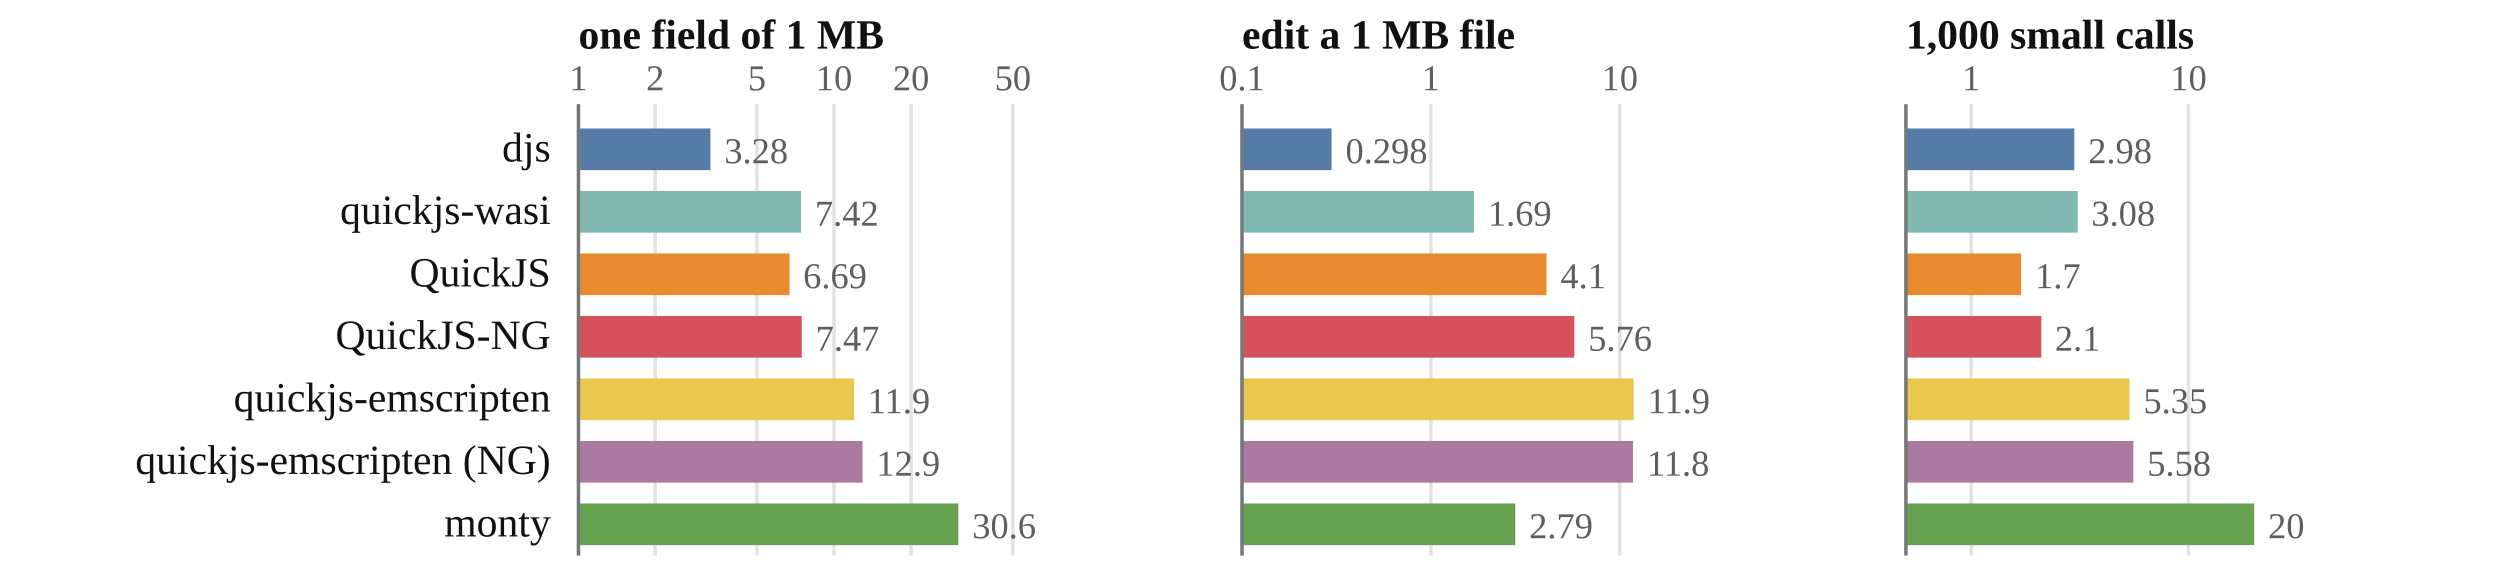
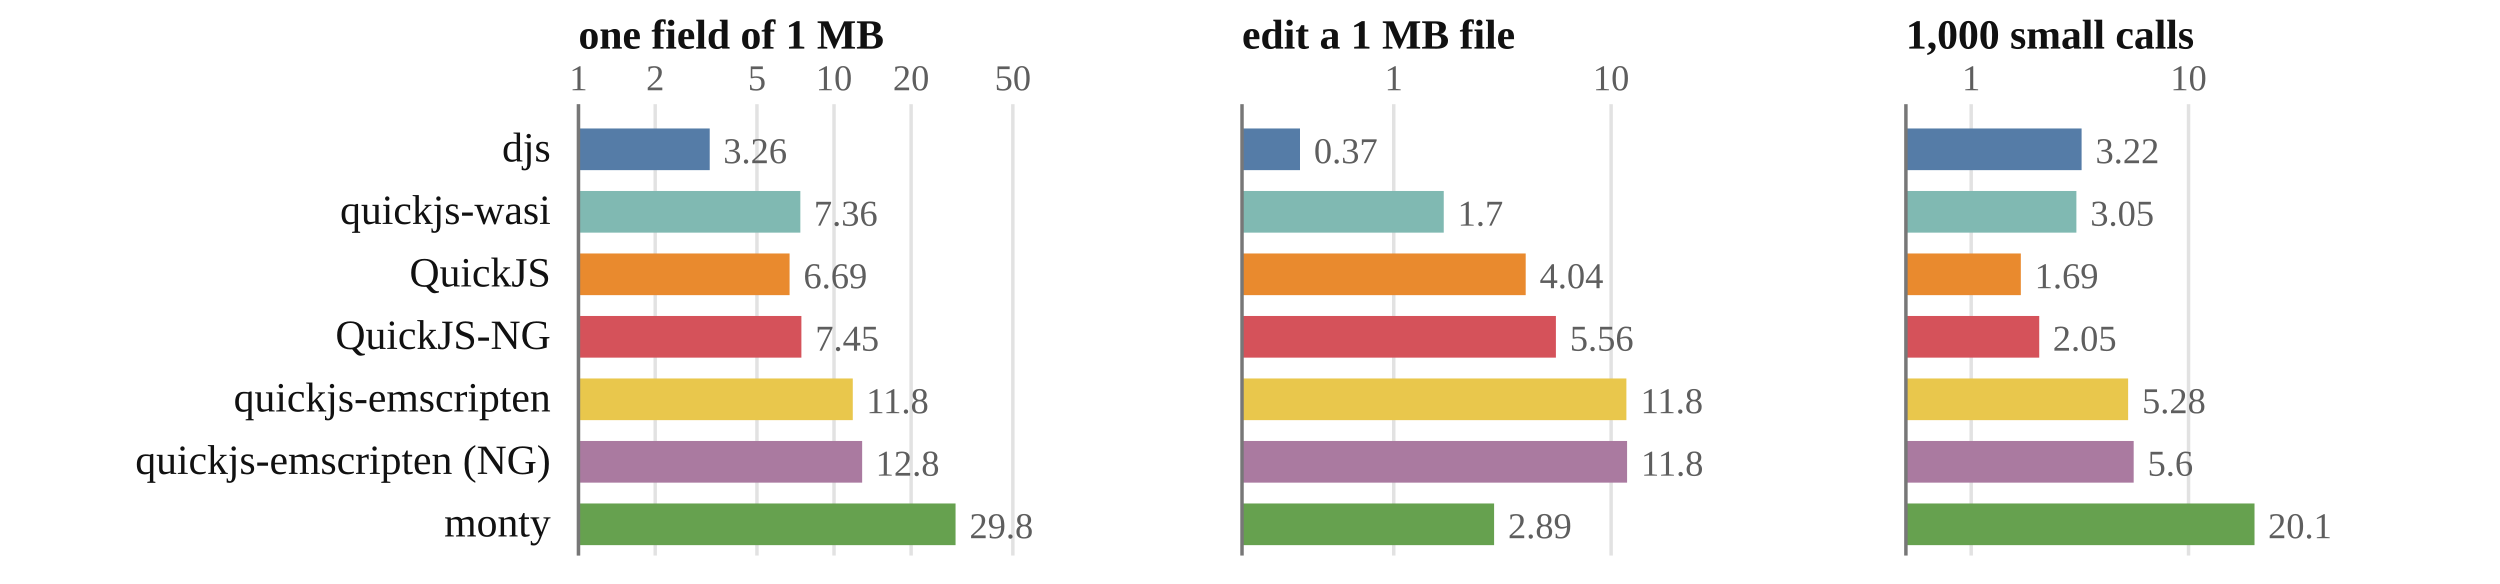
<svg xmlns="http://www.w3.org/2000/svg" class="dg-chart-bridge-e2e" viewBox="0 0 720 168" width="720" height="168" role="img" aria-labelledby="chart-bridge-e2e-t chart-bridge-e2e-d">
  <style>
  .dg-chart-bridge-e2e text { font-family: var(--semantic-font-family-ui, "Mallos Serif", Georgia, serif); font-size: 12px; fill: var(--semantic-color-text-primary, #111111); }
  .dg-chart-bridge-e2e .mono { font-family: var(--semantic-font-family-code, "Commit Mono", ui-monospace, Menlo, monospace); font-size: 11px; }
  .dg-chart-bridge-e2e .small { font-size: 10.5px; fill: var(--semantic-color-text-secondary, #5e5e5e); }
  .dg-chart-bridge-e2e .label { font-weight: 600; }
  .dg-chart-bridge-e2e .title { font-weight: 600; font-size: 13px; }
  .dg-chart-bridge-e2e .box, .dg-chart-bridge-e2e .host { fill: var(--semantic-color-background-surface, #f1f1f1); stroke: var(--semantic-color-border-primary, #777777); }
  .dg-chart-bridge-e2e .hdr, .dg-chart-bridge-e2e .engine { fill: var(--semantic-color-background-fill-secondary-information, #dbe4ea); stroke: var(--semantic-color-border-information, #3380a4); }
  .dg-chart-bridge-e2e .traced, .dg-chart-bridge-e2e .arena { fill: var(--semantic-color-background-fill-secondary-warning, #f3e0be); stroke: var(--semantic-color-border-warning, #996f00); }
  .dg-chart-bridge-e2e .tag { fill: var(--semantic-color-background-fill-secondary-positive, #dae6df); stroke: var(--semantic-color-border-positive, #378960); }
  .dg-chart-bridge-e2e .cell { fill: var(--semantic-color-background-canvas, #f8f8f8); stroke: var(--semantic-color-border-warning, #996f00); }
  .dg-chart-bridge-e2e .pad { fill: url(#chart-bridge-e2e-hatch); stroke: var(--semantic-color-border-secondary, #e2e2e2); }
  .dg-chart-bridge-e2e .tail { fill: var(--semantic-color-background-surface, #f1f1f1); stroke: var(--semantic-color-border-primary, #777777); stroke-dasharray: 4 3; }
  .dg-chart-bridge-e2e .zero { fill: var(--semantic-color-background-canvas, #f8f8f8); stroke: var(--semantic-color-border-primary, #777777); stroke-dasharray: 4 3; }
  .dg-chart-bridge-e2e .dead { fill: var(--semantic-color-background-surface, #f1f1f1); stroke: var(--semantic-color-border-secondary, #e2e2e2); stroke-dasharray: 3 2; }
  .dg-chart-bridge-e2e .opt { stroke-dasharray: 3 2; }
  .dg-chart-bridge-e2e .rule { stroke: var(--semantic-color-text-secondary, #5e5e5e); stroke-width: 1.2; }
  .dg-chart-bridge-e2e .dash { stroke: var(--semantic-color-text-secondary, #5e5e5e); stroke-width: 1.2; stroke-dasharray: 4 3; }
  .dg-chart-bridge-e2e .arrow { stroke: var(--semantic-color-text-secondary, #5e5e5e); fill: none; stroke-width: 1.3; marker-end: url(#chart-bridge-e2e-a); }
  .dg-chart-bridge-e2e .faint { stroke: var(--semantic-color-border-primary, #777777); fill: none; stroke-width: 1.1; stroke-dasharray: 4 3; marker-end: url(#chart-bridge-e2e-a); }
  .dg-chart-bridge-e2e .head { fill: var(--semantic-color-text-secondary, #5e5e5e); }
  .dg-chart-bridge-e2e .hatch { stroke: var(--semantic-color-border-secondary, #e2e2e2); }
  .dg-chart-bridge-e2e .grid { stroke: var(--semantic-color-border-secondary, #e2e2e2); stroke-width: 1; }
  .dg-chart-bridge-e2e .axis { stroke: var(--semantic-color-border-primary, #777777); stroke-width: 1; }
  .dg-chart-bridge-e2e .parity { stroke: var(--semantic-color-text-secondary, #5e5e5e); stroke-width: 1.2; stroke-dasharray: 4 3; }
  .dg-chart-bridge-e2e .faster { fill: var(--semantic-color-background-fill-primary-positive, #2e6c4c); }
  .dg-chart-bridge-e2e .slower { fill: var(--semantic-color-background-fill-primary-negative, #a42c2d); }
  .dg-chart-bridge-e2e .s0 { fill: var(--semantic-color-background-fill-data-viz-100, #557ca7); }
  .dg-chart-bridge-e2e .s1 { fill: var(--semantic-color-background-fill-data-viz-200, #e98a2e); }
  .dg-chart-bridge-e2e .s2 { fill: var(--semantic-color-background-fill-data-viz-300, #d5525a); }
  .dg-chart-bridge-e2e .s3 { fill: var(--semantic-color-background-fill-data-viz-400, #80b9b2); }
  .dg-chart-bridge-e2e .s4 { fill: var(--semantic-color-background-fill-data-viz-500, #66a14f); }
  .dg-chart-bridge-e2e .s5 { fill: var(--semantic-color-background-fill-data-viz-600, #e9c74c); }
  .dg-chart-bridge-e2e .s6 { fill: var(--semantic-color-background-fill-data-viz-700, #aa7aa0); }
  .dg-chart-bridge-e2e .s7 { fill: var(--semantic-color-background-fill-data-viz-800, #f79ba8); }
  .dg-chart-bridge-e2e .s8 { fill: var(--semantic-color-background-fill-data-viz-900, #98745e); }
  .dg-chart-bridge-e2e .s9 { fill: var(--semantic-color-background-fill-data-viz-1000, #b9b0ab); }
  @media (prefers-color-scheme: dark) {
    .dg-chart-bridge-e2e text { fill: var(--semantic-color-text-primary, #f6f6f6); }
    .dg-chart-bridge-e2e .small { fill: var(--semantic-color-text-secondary, #ababab); }
    .dg-chart-bridge-e2e .box, .dg-chart-bridge-e2e .host { fill: var(--semantic-color-background-surface, #2e2e2e); stroke: var(--semantic-color-border-primary, #919191); }
    .dg-chart-bridge-e2e .hdr, .dg-chart-bridge-e2e .engine { fill: var(--semantic-color-background-fill-secondary-information, #1e313b); stroke: var(--semantic-color-border-information, #4c9bc1); }
    .dg-chart-bridge-e2e .traced, .dg-chart-bridge-e2e .arena { fill: var(--semantic-color-background-fill-secondary-warning, #3b2b0c); stroke: var(--semantic-color-border-warning, #b8880c); }
    .dg-chart-bridge-e2e .tag { fill: var(--semantic-color-background-fill-secondary-positive, #1f3328); stroke: var(--semantic-color-border-positive, #4da578); }
    .dg-chart-bridge-e2e .cell { fill: var(--semantic-color-background-canvas, #161616); stroke: var(--semantic-color-border-warning, #b8880c); }
    .dg-chart-bridge-e2e .pad { stroke: var(--semantic-color-border-secondary, #464646); }
    .dg-chart-bridge-e2e .tail { fill: var(--semantic-color-background-surface, #2e2e2e); stroke: var(--semantic-color-border-primary, #919191); }
    .dg-chart-bridge-e2e .zero { fill: var(--semantic-color-background-canvas, #161616); stroke: var(--semantic-color-border-primary, #919191); }
    .dg-chart-bridge-e2e .dead { fill: var(--semantic-color-background-surface, #2e2e2e); stroke: var(--semantic-color-border-secondary, #464646); }
    .dg-chart-bridge-e2e .rule { stroke: var(--semantic-color-text-secondary, #ababab); }
    .dg-chart-bridge-e2e .dash { stroke: var(--semantic-color-text-secondary, #ababab); }
    .dg-chart-bridge-e2e .arrow { stroke: var(--semantic-color-text-secondary, #ababab); }
    .dg-chart-bridge-e2e .faint { stroke: var(--semantic-color-border-primary, #919191); }
    .dg-chart-bridge-e2e .head { fill: var(--semantic-color-text-secondary, #ababab); }
    .dg-chart-bridge-e2e .hatch { stroke: var(--semantic-color-border-secondary, #464646); }
    .dg-chart-bridge-e2e .grid { stroke: var(--semantic-color-border-secondary, #464646); }
    .dg-chart-bridge-e2e .axis { stroke: var(--semantic-color-border-primary, #919191); }
    .dg-chart-bridge-e2e .parity { stroke: var(--semantic-color-text-secondary, #ababab); }
    .dg-chart-bridge-e2e .faster { fill: var(--semantic-color-background-fill-primary-positive, #4da578); }
    .dg-chart-bridge-e2e .slower { fill: var(--semantic-color-background-fill-primary-negative, #ea5a56); }
    .dg-chart-bridge-e2e .s0 { fill: var(--semantic-color-background-fill-data-viz-100, #557ca7); }
    .dg-chart-bridge-e2e .s1 { fill: var(--semantic-color-background-fill-data-viz-200, #e98a2e); }
    .dg-chart-bridge-e2e .s2 { fill: var(--semantic-color-background-fill-data-viz-300, #d5525a); }
    .dg-chart-bridge-e2e .s3 { fill: var(--semantic-color-background-fill-data-viz-400, #80b9b2); }
    .dg-chart-bridge-e2e .s4 { fill: var(--semantic-color-background-fill-data-viz-500, #66a14f); }
    .dg-chart-bridge-e2e .s5 { fill: var(--semantic-color-background-fill-data-viz-600, #e9c74c); }
    .dg-chart-bridge-e2e .s6 { fill: var(--semantic-color-background-fill-data-viz-700, #aa7aa0); }
    .dg-chart-bridge-e2e .s7 { fill: var(--semantic-color-background-fill-data-viz-800, #f79ba8); }
    .dg-chart-bridge-e2e .s8 { fill: var(--semantic-color-background-fill-data-viz-900, #98745e); }
    .dg-chart-bridge-e2e .s9 { fill: var(--semantic-color-background-fill-data-viz-1000, #b9b0ab); }
  }
</style>
  <defs>
    <pattern id="chart-bridge-e2e-hatch" width="6" height="6" patternUnits="userSpaceOnUse" patternTransform="rotate(45)">
      <line x1="0" y1="0" x2="0" y2="6" class="hatch" />
    </pattern>
    <marker id="chart-bridge-e2e-a" viewBox="0 0 10 10" refX="9" refY="5" markerWidth="7" markerHeight="7" orient="auto-start-reverse">
      <path class="head" d="M0 0 L10 5 L0 10 z" />
    </marker>
  </defs>
  <text class="" x="158.6" y="46.5" text-anchor="end">djs</text>
  <text class="" x="158.6" y="64.5" text-anchor="end">quickjs-wasi</text>
  <text class="" x="158.6" y="82.5" text-anchor="end">QuickJS</text>
  <text class="" x="158.6" y="100.5" text-anchor="end">QuickJS-NG</text>
  <text class="" x="158.6" y="118.5" text-anchor="end">quickjs-emscripten</text>
  <text class="" x="158.6" y="136.5" text-anchor="end">quickjs-emscripten (NG)</text>
  <text class="" x="158.6" y="154.5" text-anchor="end">monty</text>
  <text class="label" x="166.6" y="14.0" text-anchor="start">one field of 1 MB</text>
  <line class="grid" x1="166.6" y1="30.0" x2="166.6" y2="160.0" />
  <text class="small" x="166.6" y="26.0" text-anchor="middle">1</text>
  <line class="grid" x1="188.7" y1="30.0" x2="188.7" y2="160.0" />
  <text class="small" x="188.7" y="26.0" text-anchor="middle">2</text>
  <line class="grid" x1="218.0" y1="30.0" x2="218.0" y2="160.0" />
  <text class="small" x="218.0" y="26.0" text-anchor="middle">5</text>
  <line class="grid" x1="240.2" y1="30.0" x2="240.2" y2="160.0" />
  <text class="small" x="240.2" y="26.0" text-anchor="middle">10</text>
  <line class="grid" x1="262.4" y1="30.0" x2="262.4" y2="160.0" />
  <text class="small" x="262.4" y="26.0" text-anchor="middle">20</text>
  <line class="grid" x1="291.7" y1="30.0" x2="291.7" y2="160.0" />
  <text class="small" x="291.7" y="26.0" text-anchor="middle">50</text>
-   <rect class="s0" x="166.6" y="37.0" width="38.0" height="12.0" />
-   <text class="small" x="208.6" y="47.0" text-anchor="start">3.28</text>
-   <rect class="s3" x="166.6" y="55.0" width="64.1" height="12.0" />
-   <text class="small" x="234.7" y="65.0" text-anchor="start">7.42</text>
+   <rect class="s0" x="166.6" y="37.0" width="37.8" height="12.0" />
+   <text class="small" x="208.3" y="47.0" text-anchor="start">3.26</text>
+   <rect class="s3" x="166.6" y="55.0" width="63.9" height="12.0" />
+   <text class="small" x="234.4" y="65.0" text-anchor="start">7.36</text>
  <rect class="s1" x="166.6" y="73.0" width="60.8" height="12.0" />
-   <text class="small" x="231.3" y="83.0" text-anchor="start">6.69</text>
-   <rect class="s2" x="166.6" y="91.0" width="64.3" height="12.0" />
-   <text class="small" x="234.9" y="101.0" text-anchor="start">7.47</text>
-   <rect class="s5" x="166.6" y="109.0" width="79.4" height="12.0" />
-   <text class="small" x="249.9" y="119.0" text-anchor="start">11.9</text>
-   <rect class="s6" x="166.6" y="127.0" width="81.8" height="12.0" />
-   <text class="small" x="252.4" y="137.0" text-anchor="start">12.9</text>
-   <rect class="s4" x="166.6" y="145.0" width="109.4" height="12.0" />
-   <text class="small" x="280.0" y="155.0" text-anchor="start">30.6</text>
+   <text class="small" x="231.4" y="83.0" text-anchor="start">6.69</text>
+   <rect class="s2" x="166.6" y="91.0" width="64.2" height="12.0" />
+   <text class="small" x="234.8" y="101.0" text-anchor="start">7.45</text>
+   <rect class="s5" x="166.6" y="109.0" width="79.0" height="12.0" />
+   <text class="small" x="249.5" y="119.0" text-anchor="start">11.8</text>
+   <rect class="s6" x="166.6" y="127.0" width="81.7" height="12.0" />
+   <text class="small" x="252.2" y="137.0" text-anchor="start">12.8</text>
+   <rect class="s4" x="166.6" y="145.0" width="108.6" height="12.0" />
+   <text class="small" x="279.2" y="155.0" text-anchor="start">29.8</text>
  <line class="axis" x1="166.6" y1="30.0" x2="166.6" y2="160.0" />
  <text class="label" x="357.7" y="14.0" text-anchor="start">edit a 1 MB file</text>
-   <line class="grid" x1="357.7" y1="30.0" x2="357.7" y2="160.0" />
-   <text class="small" x="357.7" y="26.0" text-anchor="middle">0.1</text>
-   <line class="grid" x1="412.1" y1="30.0" x2="412.1" y2="160.0" />
-   <text class="small" x="412.1" y="26.0" text-anchor="middle">1</text>
-   <line class="grid" x1="466.5" y1="30.0" x2="466.5" y2="160.0" />
-   <text class="small" x="466.5" y="26.0" text-anchor="middle">10</text>
-   <rect class="s0" x="357.7" y="37.0" width="25.8" height="12.0" />
-   <text class="small" x="387.5" y="47.0" text-anchor="start">0.298</text>
-   <rect class="s3" x="357.7" y="55.0" width="66.8" height="12.0" />
-   <text class="small" x="428.5" y="65.0" text-anchor="start">1.69</text>
-   <rect class="s1" x="357.7" y="73.0" width="87.7" height="12.0" />
-   <text class="small" x="449.4" y="83.0" text-anchor="start">4.1</text>
-   <rect class="s2" x="357.7" y="91.0" width="95.7" height="12.0" />
-   <text class="small" x="457.4" y="101.0" text-anchor="start">5.76</text>
-   <rect class="s5" x="357.7" y="109.0" width="112.8" height="12.0" />
-   <text class="small" x="474.5" y="119.0" text-anchor="start">11.9</text>
-   <rect class="s6" x="357.7" y="127.0" width="112.6" height="12.0" />
-   <text class="small" x="474.3" y="137.0" text-anchor="start">11.8</text>
-   <rect class="s4" x="357.7" y="145.0" width="78.7" height="12.0" />
-   <text class="small" x="440.4" y="155.0" text-anchor="start">2.79</text>
+   <line class="grid" x1="401.4" y1="30.0" x2="401.4" y2="160.0" />
+   <text class="small" x="401.4" y="26.0" text-anchor="middle">1</text>
+   <line class="grid" x1="464.0" y1="30.0" x2="464.0" y2="160.0" />
+   <text class="small" x="464.0" y="26.0" text-anchor="middle">10</text>
+   <rect class="s0" x="357.7" y="37.0" width="16.7" height="12.0" />
+   <text class="small" x="378.4" y="47.0" text-anchor="start">0.37</text>
+   <rect class="s3" x="357.7" y="55.0" width="58.1" height="12.0" />
+   <text class="small" x="419.8" y="65.0" text-anchor="start">1.7</text>
+   <rect class="s1" x="357.7" y="73.0" width="81.7" height="12.0" />
+   <text class="small" x="443.4" y="83.0" text-anchor="start">4.04</text>
+   <rect class="s2" x="357.7" y="91.0" width="90.4" height="12.0" />
+   <text class="small" x="452.1" y="101.0" text-anchor="start">5.56</text>
+   <rect class="s5" x="357.7" y="109.0" width="110.7" height="12.0" />
+   <text class="small" x="472.5" y="119.0" text-anchor="start">11.8</text>
+   <rect class="s6" x="357.7" y="127.0" width="110.9" height="12.0" />
+   <text class="small" x="472.6" y="137.0" text-anchor="start">11.8</text>
+   <rect class="s4" x="357.7" y="145.0" width="72.6" height="12.0" />
+   <text class="small" x="434.3" y="155.0" text-anchor="start">2.89</text>
  <line class="axis" x1="357.7" y1="30.0" x2="357.7" y2="160.0" />
  <text class="label" x="548.9" y="14.0" text-anchor="start">1,000 small calls</text>
  <line class="grid" x1="567.7" y1="30.0" x2="567.7" y2="160.0" />
  <text class="small" x="567.7" y="26.0" text-anchor="middle">1</text>
  <line class="grid" x1="630.3" y1="30.0" x2="630.3" y2="160.0" />
  <text class="small" x="630.3" y="26.0" text-anchor="middle">10</text>
-   <rect class="s0" x="548.9" y="37.0" width="48.5" height="12.0" />
-   <text class="small" x="601.4" y="47.0" text-anchor="start">2.98</text>
-   <rect class="s3" x="548.9" y="55.0" width="49.5" height="12.0" />
-   <text class="small" x="602.3" y="65.0" text-anchor="start">3.08</text>
-   <rect class="s1" x="548.9" y="73.0" width="33.2" height="12.0" />
-   <text class="small" x="586.1" y="83.0" text-anchor="start">1.7</text>
-   <rect class="s2" x="548.9" y="91.0" width="39.0" height="12.0" />
-   <text class="small" x="591.8" y="101.0" text-anchor="start">2.1</text>
-   <rect class="s5" x="548.9" y="109.0" width="64.4" height="12.0" />
-   <text class="small" x="617.3" y="119.0" text-anchor="start">5.35</text>
-   <rect class="s6" x="548.9" y="127.0" width="65.5" height="12.0" />
-   <text class="small" x="618.4" y="137.0" text-anchor="start">5.58</text>
-   <rect class="s4" x="548.9" y="145.0" width="100.3" height="12.0" />
-   <text class="small" x="653.2" y="155.0" text-anchor="start">20</text>
+   <rect class="s0" x="548.9" y="37.0" width="50.6" height="12.0" />
+   <text class="small" x="603.5" y="47.0" text-anchor="start">3.22</text>
+   <rect class="s3" x="548.9" y="55.0" width="49.1" height="12.0" />
+   <text class="small" x="602.0" y="65.0" text-anchor="start">3.05</text>
+   <rect class="s1" x="548.9" y="73.0" width="33.1" height="12.0" />
+   <text class="small" x="586.0" y="83.0" text-anchor="start">1.69</text>
+   <rect class="s2" x="548.9" y="91.0" width="38.4" height="12.0" />
+   <text class="small" x="591.2" y="101.0" text-anchor="start">2.05</text>
+   <rect class="s5" x="548.9" y="109.0" width="64.0" height="12.0" />
+   <text class="small" x="616.9" y="119.0" text-anchor="start">5.28</text>
+   <rect class="s6" x="548.9" y="127.0" width="65.6" height="12.0" />
+   <text class="small" x="618.5" y="137.0" text-anchor="start">5.6</text>
+   <rect class="s4" x="548.9" y="145.0" width="100.4" height="12.0" />
+   <text class="small" x="653.2" y="155.0" text-anchor="start">20.1</text>
  <line class="axis" x1="548.9" y1="30.0" x2="548.9" y2="160.0" />
</svg>
